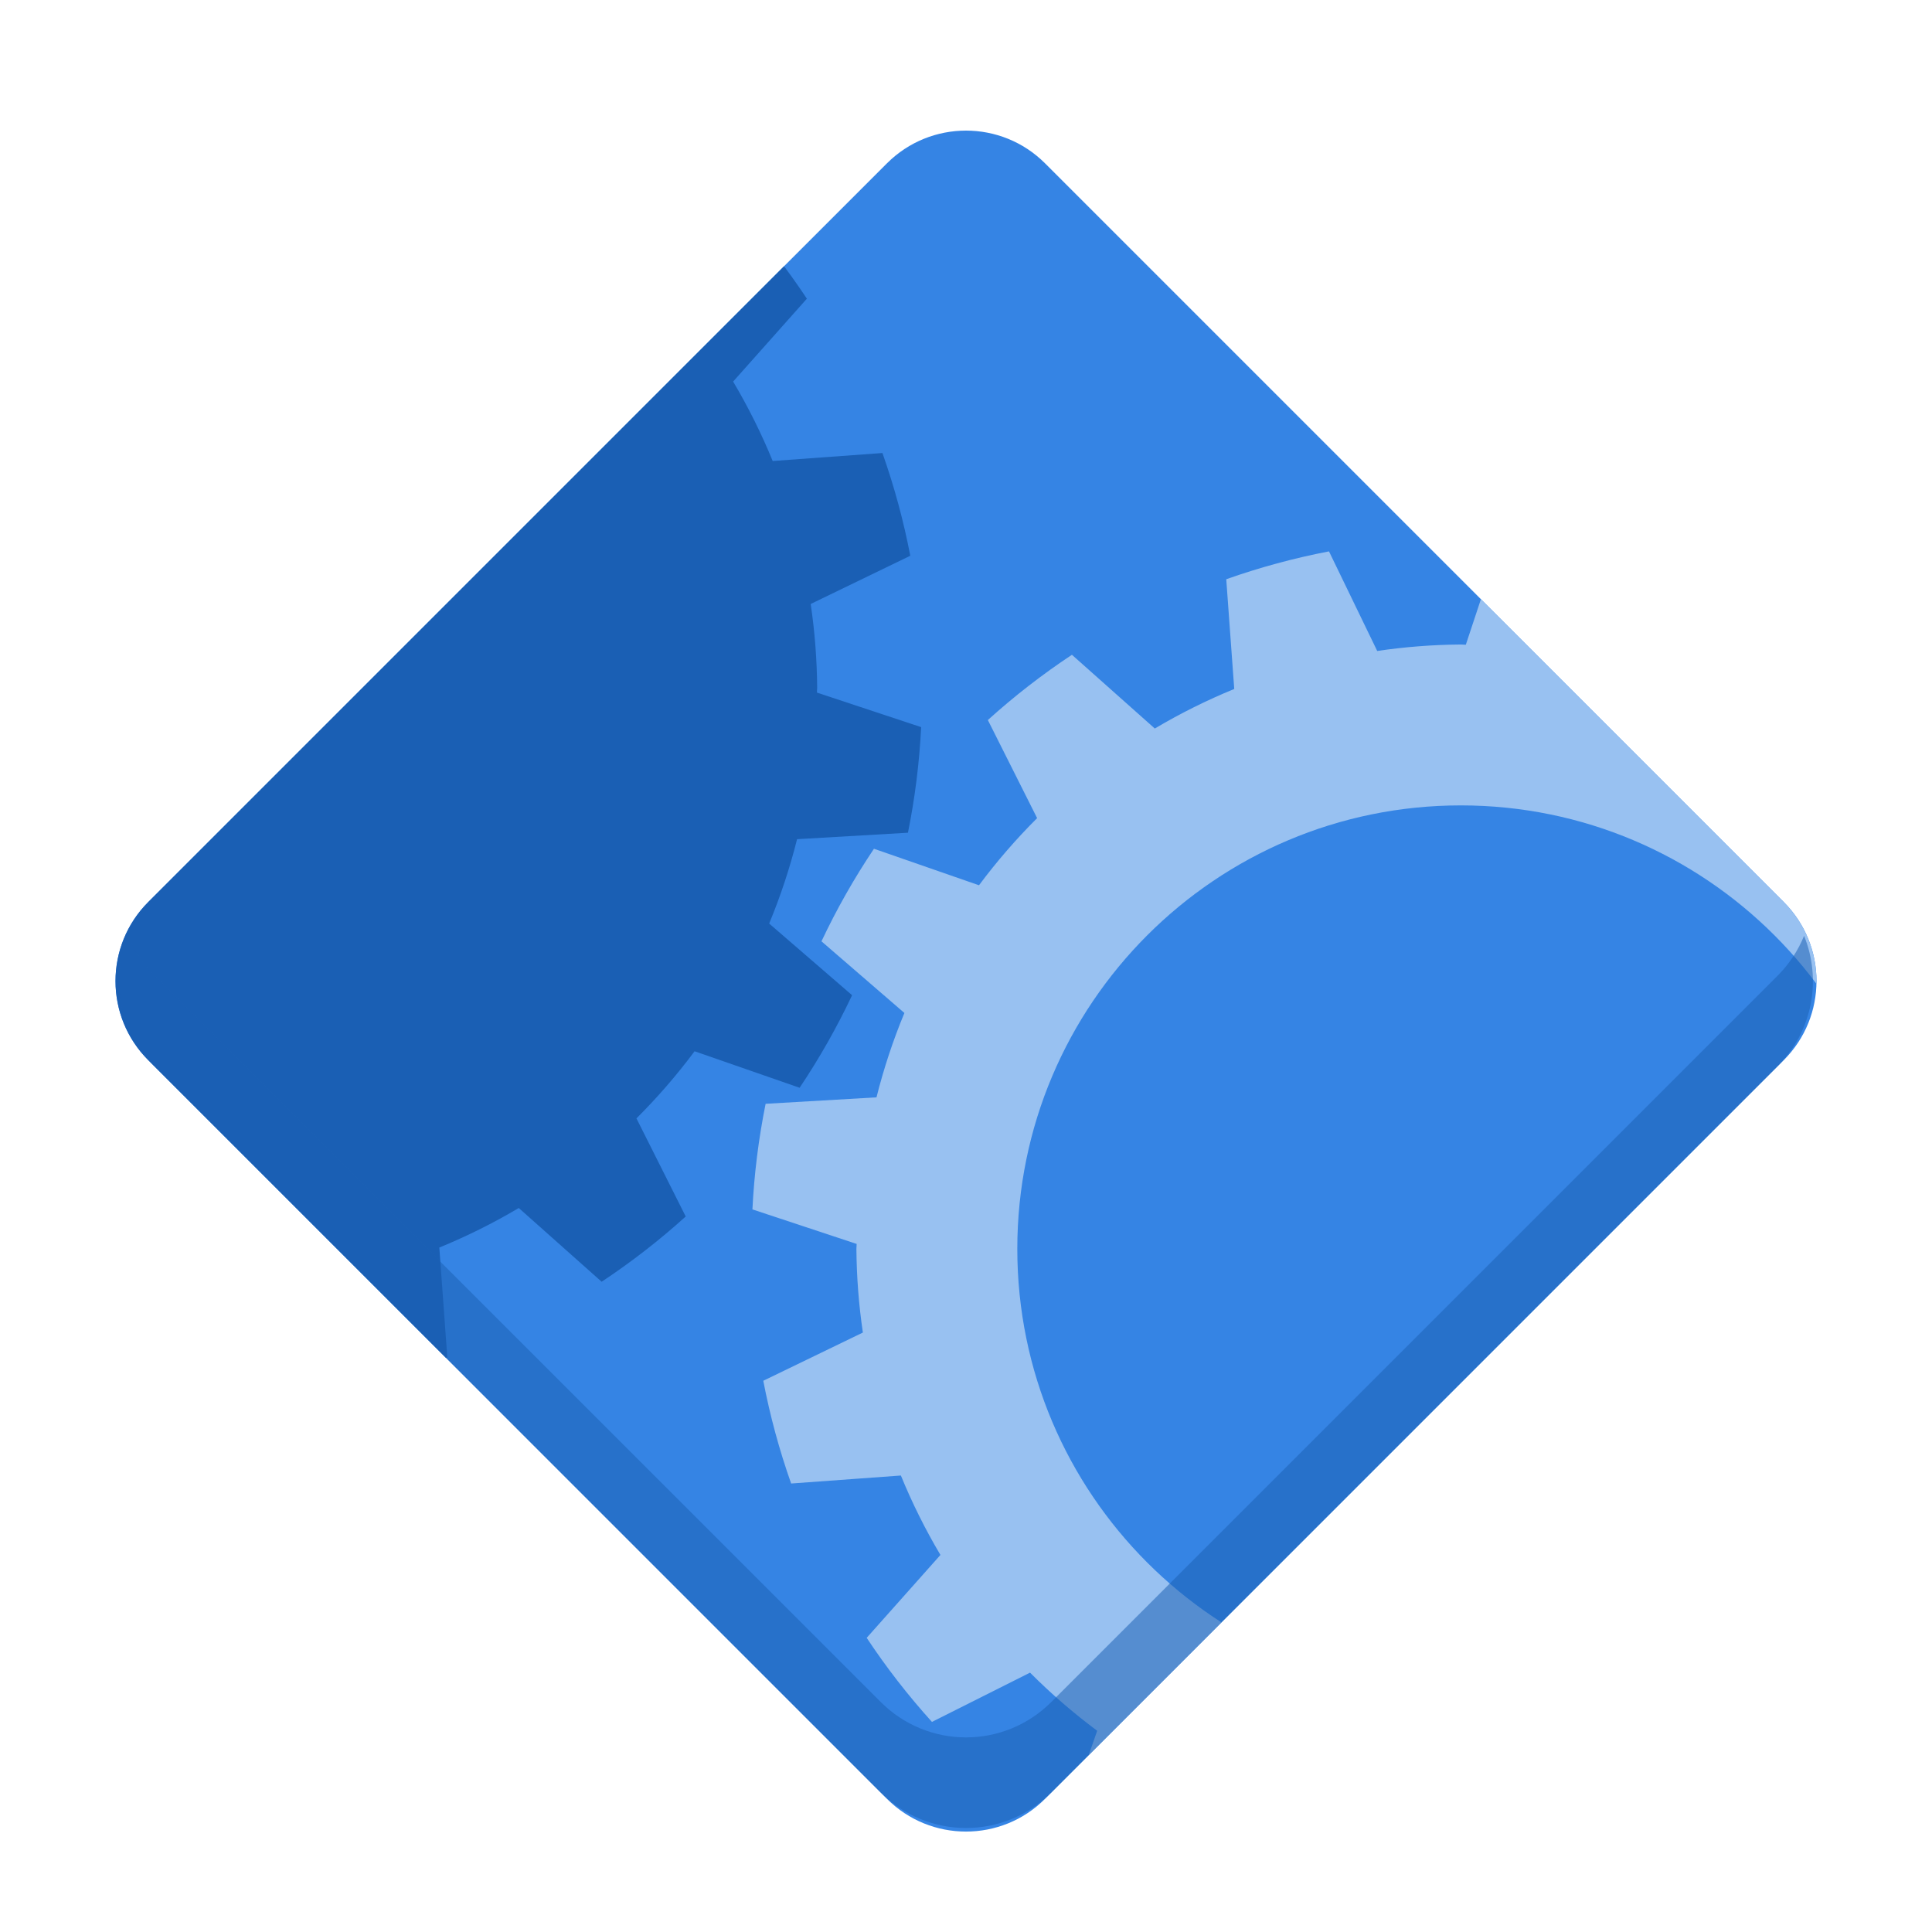
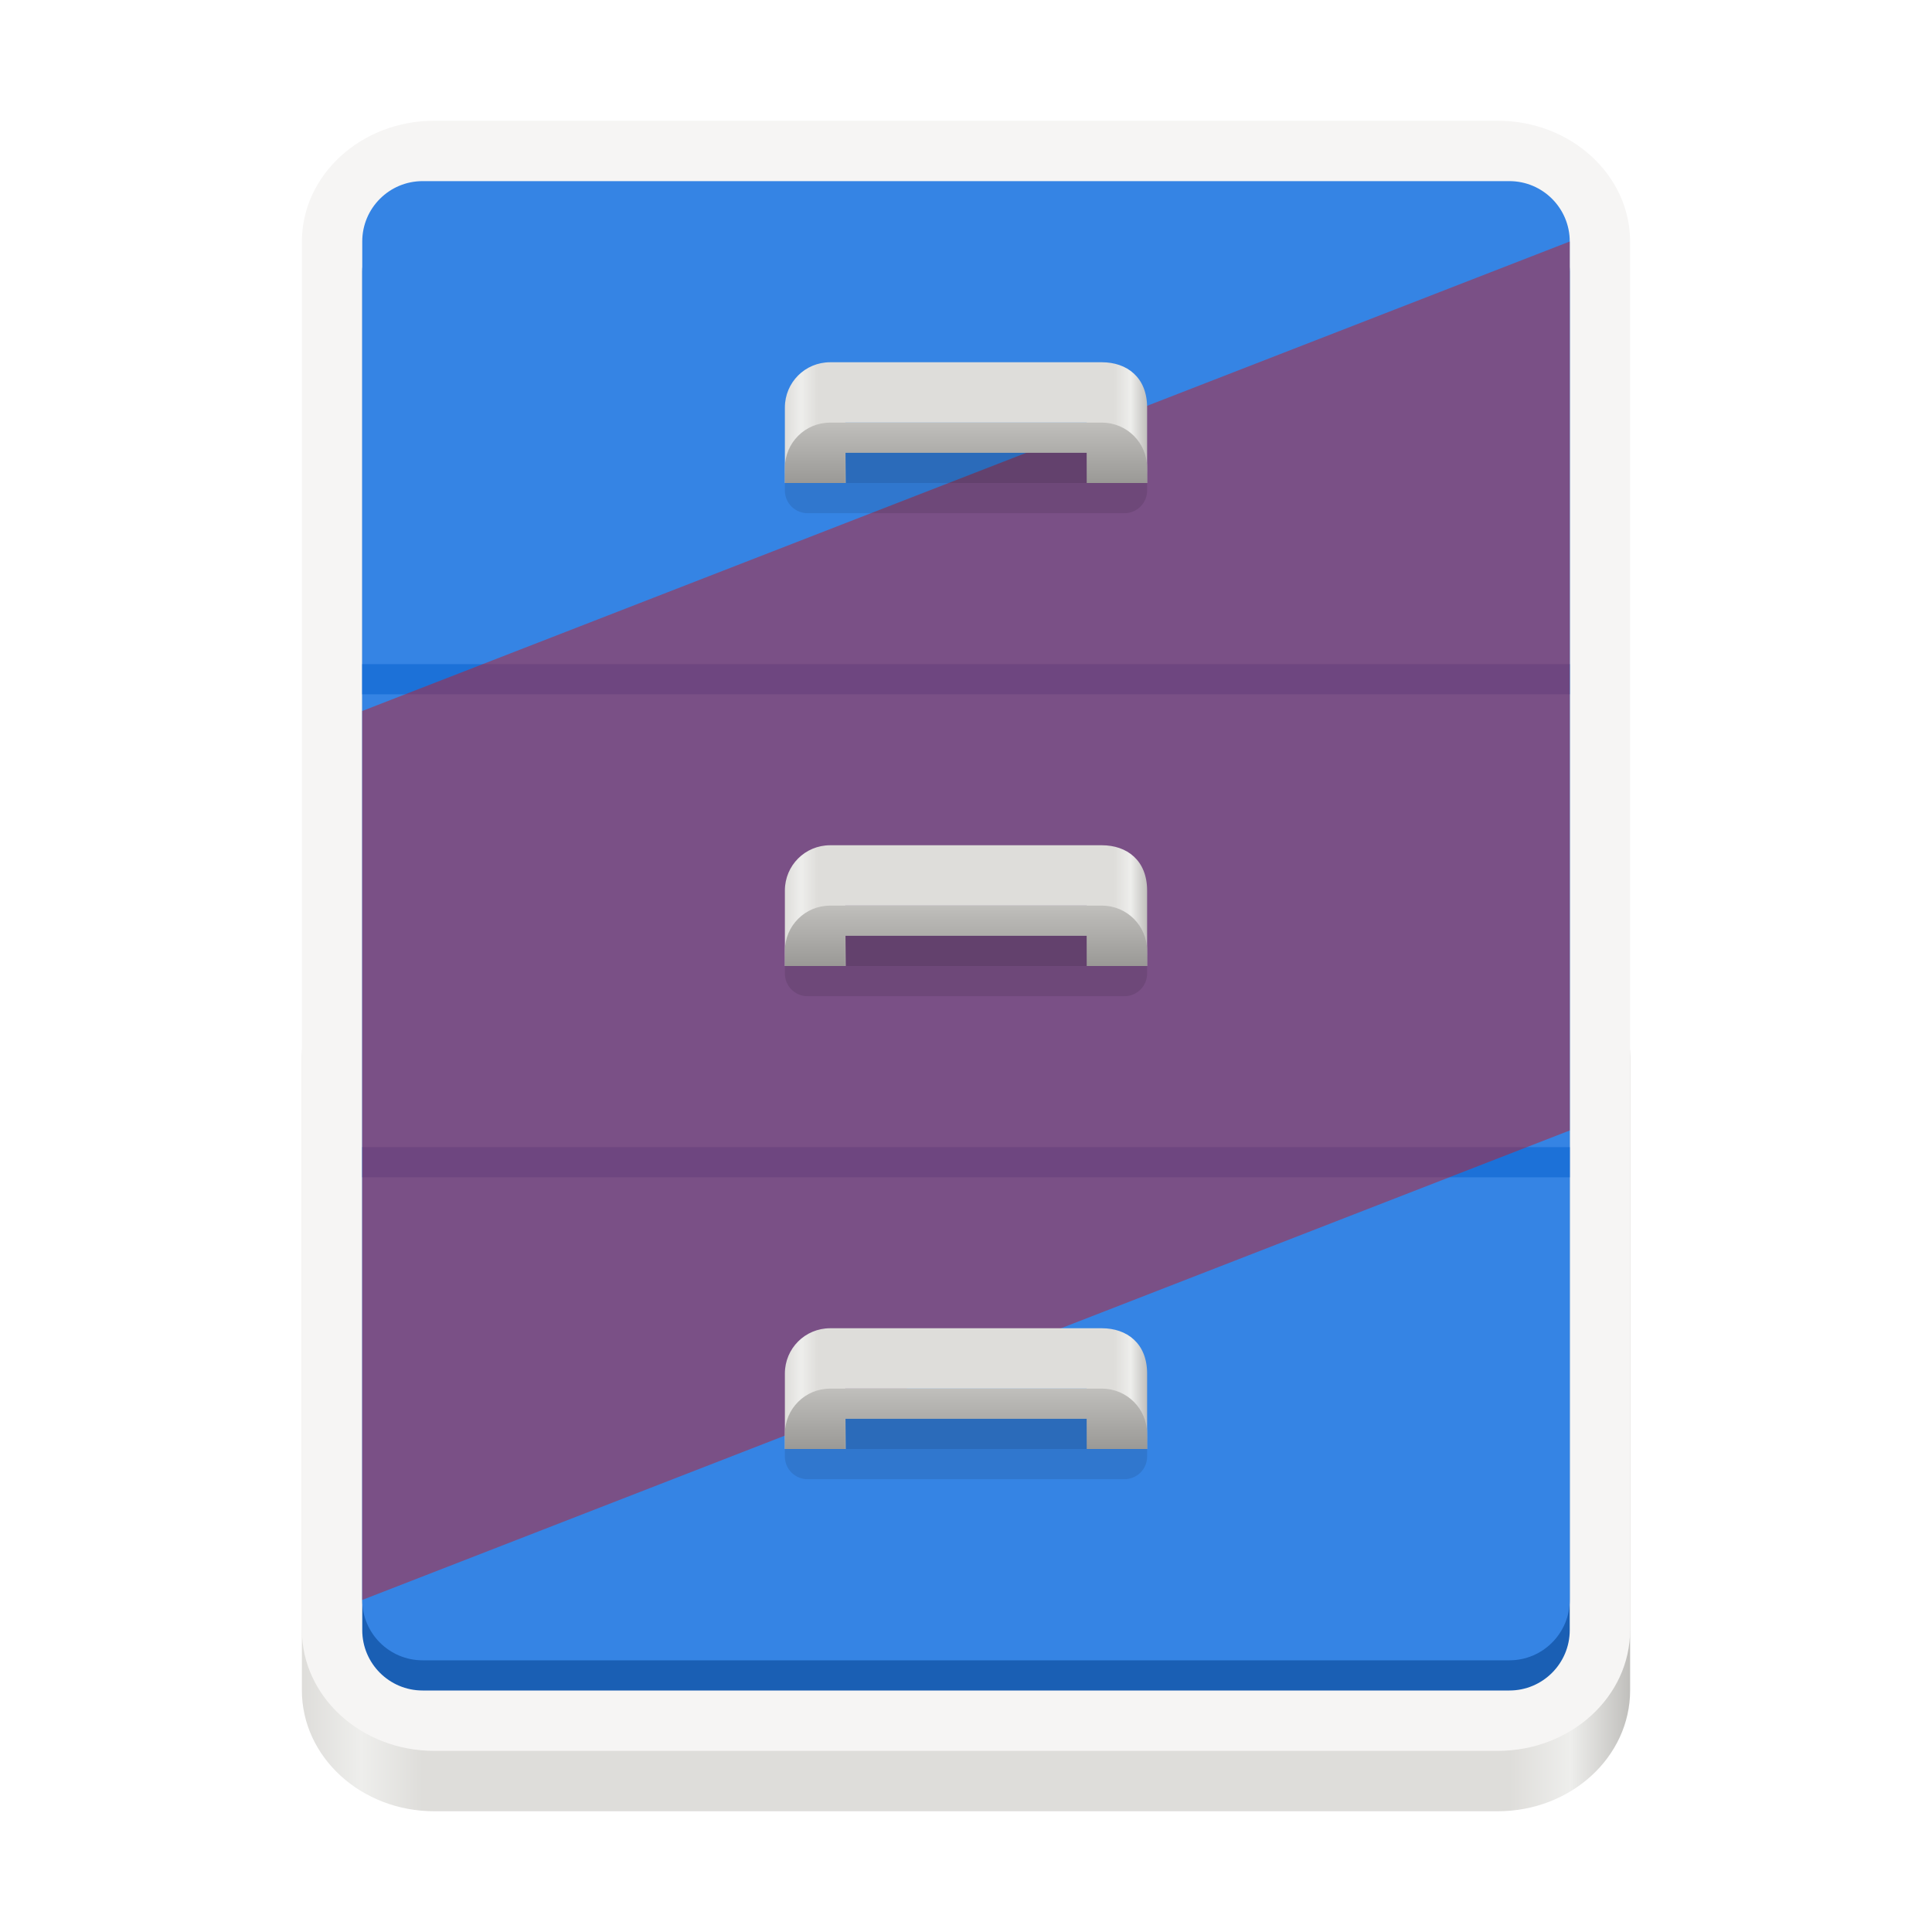
- <svg xmlns="http://www.w3.org/2000/svg" width="33.75mm" height="33.75mm" viewBox="0 0 33.75 33.75" version="1.1" id="svg974">
-   <defs id="defs968">
-     <clipPath clipPathUnits="userSpaceOnUse" id="clipPath18689">
-       <rect clip-path="none" transform="rotate(45)" ry="32" rx="32" y="123.999" x="486.037" height="362.943" width="362.943" id="rect18691" style="display:inline;opacity:1;vector-effect:none;fill:#4a86cf;fill-opacity:1;stroke:none;stroke-width:26.067;stroke-linecap:butt;stroke-linejoin:miter;stroke-miterlimit:4;stroke-dasharray:none;stroke-dashoffset:0;stroke-opacity:1;marker:none;marker-start:none;marker-mid:none;marker-end:none;paint-order:normal;enable-background:new" />
-     </clipPath>
-     <clipPath clipPathUnits="userSpaceOnUse" id="clipPath18689-3">
-       <rect clip-path="none" transform="rotate(45)" ry="32" rx="32" y="123.999" x="486.037" height="362.943" width="362.943" id="rect18691-6" style="display:inline;opacity:1;vector-effect:none;fill:#4a86cf;fill-opacity:1;stroke:none;stroke-width:26.067;stroke-linecap:butt;stroke-linejoin:miter;stroke-miterlimit:4;stroke-dasharray:none;stroke-dashoffset:0;stroke-opacity:1;marker:none;marker-start:none;marker-mid:none;marker-end:none;paint-order:normal;enable-background:new" />
-     </clipPath>
+ <svg xmlns="http://www.w3.org/2000/svg" width="128" height="128" fill="none">
+   <path d="M99.227 62H28.773C23.928 62 20 65.59 20 70.018v41.964c0 4.428 3.928 8.018 8.773 8.018h70.454c4.845 0 8.773-3.59 8.773-8.018V70.018C108 65.59 104.072 62 99.227 62Z" fill="url(#a)" />
+   <path d="M99.227 8H28.773C23.928 8 20 11.59 20 16.018v91.964c0 4.428 3.928 8.018 8.773 8.018h70.454c4.845 0 8.773-3.59 8.773-8.018V16.018C108 11.59 104.072 8 99.227 8Z" fill="#F6F5F4" />
+   <path d="M100 14H28a4 4 0 0 0-4 4.002v89.996A4 4 0 0 0 28 112h72c2.209 0 4-1.792 4-4.002V18.002A4.001 4.001 0 0 0 100 14Z" fill="#1A5FB4" />
+   <path d="M100 12H28a4 4 0 0 0-4 4.002v89.996A4 4 0 0 0 28 110h72c2.209 0 4-1.792 4-4.002V16.002A4.001 4.001 0 0 0 100 12Z" fill="#3584E4" />
+   <path d="M104 44H24v2h80v-2Zm0 32H24v2h80v-2Z" fill="#1C71D8" />
+   <path opacity=".5" d="M104 16 24 47.104V106l80-31.104V16Z" fill="#C01C28" />
+   <path d="M55 24h18c1.662 0 3 1 3 3v5h-3.969L72 28H56l.031 4H52v-5c0-1.662 1.338-3 3-3Z" fill="url(#b)" />
+   <path opacity=".1" d="M74.5 30h-21a1.5 1.5 0 0 0-1.5 1.5v1a1.5 1.5 0 0 0 1.5 1.5h21a1.5 1.5 0 0 0 1.5-1.5v-1a1.5 1.5 0 0 0-1.5-1.5Z" fill="#000" />
+   <path d="M55 28c-1.662 0-3 1.338-3 3v1h4v-2h16v2h4v-1c0-1.662-1.338-3-3-3H55Z" fill="url(#c)" />
+   <path opacity=".1" d="M72 30H56v2h16v-2Z" fill="#000" />
+   <path d="M55 56h18c1.662 0 3 1 3 3v5h-3.969L72 60H56l.031 4H52v-5c0-1.662 1.338-3 3-3Z" fill="url(#d)" />
+   <path opacity=".1" d="M74.5 62h-21a1.5 1.5 0 0 0-1.5 1.5v1a1.5 1.5 0 0 0 1.5 1.5h21a1.5 1.5 0 0 0 1.5-1.5v-1a1.5 1.5 0 0 0-1.5-1.5Z" fill="#000" />
+   <path d="M55 60c-1.662 0-3 1.338-3 3v1h4v-2h16v2h4v-1c0-1.662-1.338-3-3-3H55Z" fill="url(#e)" />
+   <path opacity=".1" d="M72 62H56v2h16v-2Z" fill="#000" />
+   <path d="M55 88h18c1.662 0 3 1 3 3v5h-3.969L72 92H56l.031 4H52v-5c0-1.662 1.338-3 3-3Z" fill="url(#f)" />
+   <path opacity=".1" d="M74.5 94h-21a1.5 1.5 0 0 0-1.5 1.5v1a1.5 1.5 0 0 0 1.5 1.5h21a1.5 1.5 0 0 0 1.5-1.5v-1a1.5 1.5 0 0 0-1.5-1.5Z" fill="#000" />
+   <path d="M55 92c-1.662 0-3 1.338-3 3v1h4v-2h16v2h4v-1c0-1.662-1.338-3-3-3H55Z" fill="url(#g)" />
+   <path opacity=".1" d="M72 94H56v2h16v-2Z" fill="#000" />
+   <defs>
+     <linearGradient id="a" x1="20" y1="66" x2="108" y2="66" gradientUnits="userSpaceOnUse">
+       <stop stop-color="#DEDDDA" />
+       <stop offset=".045" stop-color="#EEEEEC" />
+       <stop offset=".091" stop-color="#DEDDDA" />
+       <stop offset=".909" stop-color="#DEDDDA" />
+       <stop offset=".955" stop-color="#EEEEEC" />
+       <stop offset="1" stop-color="#C0BFBC" />
+     </linearGradient>
+     <linearGradient id="b" x1="52" y1="44" x2="76" y2="44" gradientUnits="userSpaceOnUse">
+       <stop stop-color="#DEDDDA" />
+       <stop offset=".045" stop-color="#EEEEEC" />
+       <stop offset=".091" stop-color="#DEDDDA" />
+       <stop offset=".909" stop-color="#DEDDDA" />
+       <stop offset=".955" stop-color="#EEEEEC" />
+       <stop offset="1" stop-color="#C0BFBC" />
+     </linearGradient>
+     <linearGradient id="c" x1="65" y1="32" x2="65" y2="28" gradientUnits="userSpaceOnUse">
+       <stop stop-color="#9A9996" />
+       <stop offset="1" stop-color="#C0BFBC" />
+     </linearGradient>
+     <linearGradient id="d" x1="52" y1="76" x2="76" y2="76" gradientUnits="userSpaceOnUse">
+       <stop stop-color="#DEDDDA" />
+       <stop offset=".045" stop-color="#EEEEEC" />
+       <stop offset=".091" stop-color="#DEDDDA" />
+       <stop offset=".909" stop-color="#DEDDDA" />
+       <stop offset=".955" stop-color="#EEEEEC" />
+       <stop offset="1" stop-color="#C0BFBC" />
+     </linearGradient>
+     <linearGradient id="e" x1="65" y1="64" x2="65" y2="60" gradientUnits="userSpaceOnUse">
+       <stop stop-color="#9A9996" />
+       <stop offset="1" stop-color="#C0BFBC" />
+     </linearGradient>
+     <linearGradient id="f" x1="52" y1="108" x2="76" y2="108" gradientUnits="userSpaceOnUse">
+       <stop stop-color="#DEDDDA" />
+       <stop offset=".045" stop-color="#EEEEEC" />
+       <stop offset=".091" stop-color="#DEDDDA" />
+       <stop offset=".909" stop-color="#DEDDDA" />
+       <stop offset=".955" stop-color="#EEEEEC" />
+       <stop offset="1" stop-color="#C0BFBC" />
+     </linearGradient>
+     <linearGradient id="g" x1="65" y1="96" x2="65" y2="92" gradientUnits="userSpaceOnUse">
+       <stop stop-color="#9A9996" />
+       <stop offset="1" stop-color="#C0BFBC" />
+     </linearGradient>
  </defs>
-   <g id="layer1" transform="translate(-61.81982,-103.944)">
-     <g transform="matrix(0.2636723,0,0,0.2636723,61.81982,-529.397)" style="display:inline;stroke-width:0.25;enable-background:new" id="g1836">
-       <g transform="matrix(0.25,0,0,0.25,0,2295)" id="g18818" style="stroke-width:0.25">
-         <g style="stroke-width:0.27" transform="matrix(0.9260519,0,0,0.9260519,18.93073,50.87633)" id="g18590">
-           <g style="stroke-width:0.27" id="g18681" clip-path="url(#clipPath18689-3)">
-             <rect style="opacity:1;vector-effect:none;fill:#3584e4;fill-opacity:1;stroke:none;stroke-width:8.221;stroke-linecap:butt;stroke-linejoin:miter;stroke-miterlimit:4;stroke-dasharray:none;stroke-dashoffset:0;stroke-opacity:1;marker:none;marker-start:none;marker-mid:none;marker-end:none;paint-order:normal" id="rect18571" width="424" height="424" x="458.337" y="90.642" rx="10.092" ry="10.092" transform="matrix(0.6052817,0.6052817,-0.6052817,0.6052817,33.44063,99.07363)" clip-path="none" />
-             <circle style="opacity:1;vector-effect:none;fill:#f66151;fill-opacity:1;stroke:none;stroke-width:7.037;stroke-linecap:butt;stroke-linejoin:miter;stroke-miterlimit:4;stroke-dasharray:none;stroke-dashoffset:0;stroke-opacity:1;marker:none;marker-start:none;marker-mid:none;marker-end:none;paint-order:normal" id="path18706" cx="0" cy="0" r="0" transform="translate(0,-212)" />
-             <circle style="opacity:1;vector-effect:none;fill:#f66151;fill-opacity:1;stroke:none;stroke-width:7.037;stroke-linecap:butt;stroke-linejoin:miter;stroke-miterlimit:4;stroke-dasharray:none;stroke-dashoffset:0;stroke-opacity:1;marker:none;marker-start:none;marker-mid:none;marker-end:none;paint-order:normal" id="path18708" cx="0" cy="0" r="0" transform="translate(0,-212)" />
-             <path style="display:inline;opacity:1;vector-effect:none;fill:#98c1f1;fill-opacity:1;stroke:none;stroke-width:7.037;stroke-linecap:butt;stroke-linejoin:miter;stroke-miterlimit:4;stroke-dasharray:none;stroke-dashoffset:0;stroke-opacity:1;marker:none;marker-start:none;marker-mid:none;marker-end:none;paint-order:normal;enable-background:new" d="m 408.92,561.918 -9.886,29.829 a 172.971,172.971 0 0 0 -1.427,-0.071 172.971,172.971 0 0 0 -23.929,1.852 l -13.801,-28.501 a 203.293,203.293 0 0 0 -29.401,7.972 l 2.286,31.405 a 172.971,172.971 0 0 0 -22.732,11.319 l -23.718,-21.103 a 203.293,203.293 0 0 0 -24.059,18.674 l 14.099,28.073 a 172.971,172.971 0 0 0 -16.636,19.211 l -30.058,-10.448 a 203.293,203.293 0 0 0 -15.017,26.488 l 23.73,20.507 a 172.971,172.971 0 0 0 -7.985,24.143 l -31.73,1.849 a 203.293,203.293 0 0 0 -3.778,30.217 l 29.829,9.886 a 172.971,172.971 0 0 0 -0.071,1.427 172.971,172.971 0 0 0 1.852,23.929 l -28.501,13.801 a 203.293,203.293 0 0 0 7.972,29.401 l 31.405,-2.286 a 172.971,172.971 0 0 0 11.319,22.732 l -21.103,23.718 a 203.293,203.293 0 0 0 18.674,24.059 l 28.073,-14.099 a 172.971,172.971 0 0 0 19.211,16.636 l -10.448,30.058 a 203.293,203.293 0 0 0 26.488,15.017 l 20.507,-23.73 a 172.971,172.971 0 0 0 24.143,7.985 l 1.849,31.73 a 203.293,203.293 0 0 0 30.217,3.778 l 9.886,-29.829 a 172.971,172.971 0 0 0 1.427,0.071 172.971,172.971 0 0 0 23.929,-1.852 l 13.801,28.501 a 203.293,203.293 0 0 0 29.401,-7.972 l -2.286,-31.405 a 172.971,172.971 0 0 0 22.732,-11.319 l 23.718,21.103 A 203.293,203.293 0 0 0 532.96,916 l -14.099,-28.073 a 172.971,172.971 0 0 0 16.636,-19.211 l 30.058,10.448 a 203.293,203.293 0 0 0 15.017,-26.488 l -23.73,-20.507 a 172.971,172.971 0 0 0 7.985,-24.143 l 31.73,-1.849 a 203.293,203.293 0 0 0 3.778,-30.217 l -29.829,-9.886 a 172.971,172.971 0 0 0 0.071,-1.427 172.971,172.971 0 0 0 -1.852,-23.929 l 28.501,-13.801 a 203.293,203.293 0 0 0 -7.972,-29.401 l -31.405,2.286 a 172.971,172.971 0 0 0 -11.319,-22.732 l 21.103,-23.718 a 203.293,203.293 0 0 0 -18.674,-24.059 l -28.073,14.099 a 172.971,172.971 0 0 0 -19.211,-16.636 l 10.448,-30.058 A 203.293,203.293 0 0 0 485.636,581.681 l -20.507,23.73 a 172.971,172.971 0 0 0 -24.143,-7.985 l -1.849,-31.73 a 203.293,203.293 0 0 0 -30.217,-3.778 z M 397.607,637.722 A 126.926,126.926 0 0 1 524.532,764.647 126.926,126.926 0 0 1 397.607,891.572 126.926,126.926 0 0 1 270.682,764.647 126.926,126.926 0 0 1 397.607,637.722 Z" id="path18717-4" />
-             <path id="path18758" d="m 51.748,401.284 -9.886,29.829 c -0.476,-0.026 -0.951,-0.05 -1.427,-0.071 -8.01,0.062 -16.005,0.681 -23.929,1.852 L 2.706,404.392 c -9.986,1.918 -19.814,4.583 -29.401,7.972 l 2.286,31.405 c -7.844,3.211 -15.442,6.994 -22.732,11.319 l -23.718,-21.103 c -8.475,5.614 -16.518,11.857 -24.059,18.674 l 14.099,28.073 c -6.009,5.987 -11.569,12.408 -16.636,19.211 l -30.058,-10.448 c -5.661,8.442 -10.68,17.296 -15.017,26.488 l 23.73,20.507 c -3.25,7.841 -5.919,15.91 -7.985,24.143 l -31.73,1.849 c -2.013,9.964 -3.276,20.064 -3.778,30.217 l 29.829,9.886 c -0.026,0.476 -0.05,0.951 -0.071,1.427 0.062,8.01 0.681,16.005 1.852,23.929 l -28.501,13.801 c 1.918,9.986 4.583,19.814 7.972,29.401 l 31.405,-2.286 c 3.211,7.844 6.994,15.442 11.319,22.732 l -21.103,23.718 c 5.614,8.475 11.857,16.518 18.674,24.059 l 28.073,-14.099 c 5.987,6.009 12.408,11.569 19.211,16.636 l -10.448,30.058 c 8.442,5.661 17.296,10.68 26.488,15.017 l 20.507,-23.73 c 7.841,3.25 15.91,5.919 24.143,7.985 l 1.849,31.73 c 9.964,2.013 20.064,3.276 30.217,3.778 l 9.886,-29.829 c 0.476,0.026 0.951,0.05 1.427,0.071 8.01,-0.062 16.005,-0.681 23.929,-1.852 l 13.801,28.501 c 9.986,-1.918 19.814,-4.583 29.401,-7.972 l -2.286,-31.405 c 7.844,-3.211 15.442,-6.994 22.732,-11.319 l 23.718,21.103 c 8.475,-5.614 16.518,-11.857 24.059,-18.674 l -14.099,-28.073 c 6.009,-5.987 11.569,-12.408 16.636,-19.211 l 30.058,10.448 c 5.661,-8.442 10.68,-17.296 15.017,-26.488 l -23.73,-20.507 c 3.25,-7.841 5.919,-15.91 7.985,-24.143 l 31.73,-1.849 c 2.013,-9.964 3.276,-20.064 3.778,-30.217 l -29.829,-9.886 c 0.026,-0.476 0.05,-0.951 0.071,-1.427 -0.062,-8.01 -0.681,-16.005 -1.852,-23.929 l 28.501,-13.801 c -1.918,-9.986 -4.583,-19.814 -7.972,-29.401 l -31.405,2.286 c -3.211,-7.844 -6.994,-15.442 -11.319,-22.732 l 21.103,-23.718 c -5.614,-8.475 -11.857,-16.518 -18.674,-24.059 l -28.073,14.099 c -5.987,-6.009 -12.408,-11.569 -19.211,-16.636 l 10.448,-30.058 c -8.442,-5.661 -17.296,-10.68 -26.488,-15.017 l -20.507,23.73 c -7.841,-3.25 -15.91,-5.919 -24.143,-7.985 l -1.849,-31.73 c -9.964,-2.013 -20.064,-3.276 -30.217,-3.778 z" style="display:inline;opacity:1;vector-effect:none;fill:#1a5fb4;fill-opacity:1;stroke:none;stroke-width:7.037;stroke-linecap:butt;stroke-linejoin:miter;stroke-miterlimit:4;stroke-dasharray:none;stroke-dashoffset:0;stroke-opacity:1;marker:none;marker-start:none;marker-mid:none;marker-end:none;paint-order:normal;enable-background:new" />
-           </g>
-         </g>
-         <path style="display:inline;opacity:0.534;vector-effect:none;fill:#1a5fb4;fill-opacity:1;stroke:none;stroke-width:1.629;stroke-linecap:butt;stroke-linejoin:miter;stroke-miterlimit:4;stroke-dasharray:none;stroke-dashoffset:0;stroke-opacity:1;marker:none;marker-start:none;marker-mid:none;marker-end:none;paint-order:normal;enable-background:new" clip-path="none" d="m 8.477,2676 c -1.171,2.887 -0.583,6.308 1.766,8.656 l 48.102,48.102 c 3.134,3.134 8.179,3.134 11.312,0 l 48.102,-48.102 c 2.348,-2.348 2.937,-5.77 1.766,-8.656 -0.392,0.966 -0.98,1.871 -1.766,2.656 l -48.102,48.102 c -3.134,3.134 -8.179,3.134 -11.312,0 L 10.242,2678.656 C 9.457,2677.871 8.868,2676.965 8.477,2676 Z" transform="matrix(4,0,0,4,0,-10028)" id="rect18571-6" />
-       </g>
-       <rect y="2402" x="-1.5000001e-06" height="128" width="128" id="rect9125-7-2" style="display:inline;opacity:1;vector-effect:none;fill:none;fill-opacity:1;stroke:none;stroke-width:1.25;stroke-linecap:butt;stroke-linejoin:miter;stroke-miterlimit:4;stroke-dasharray:none;stroke-dashoffset:0;stroke-opacity:1;marker:none;marker-start:none;marker-mid:none;marker-end:none;paint-order:normal;enable-background:new" />
-     </g>
-   </g>
</svg>
